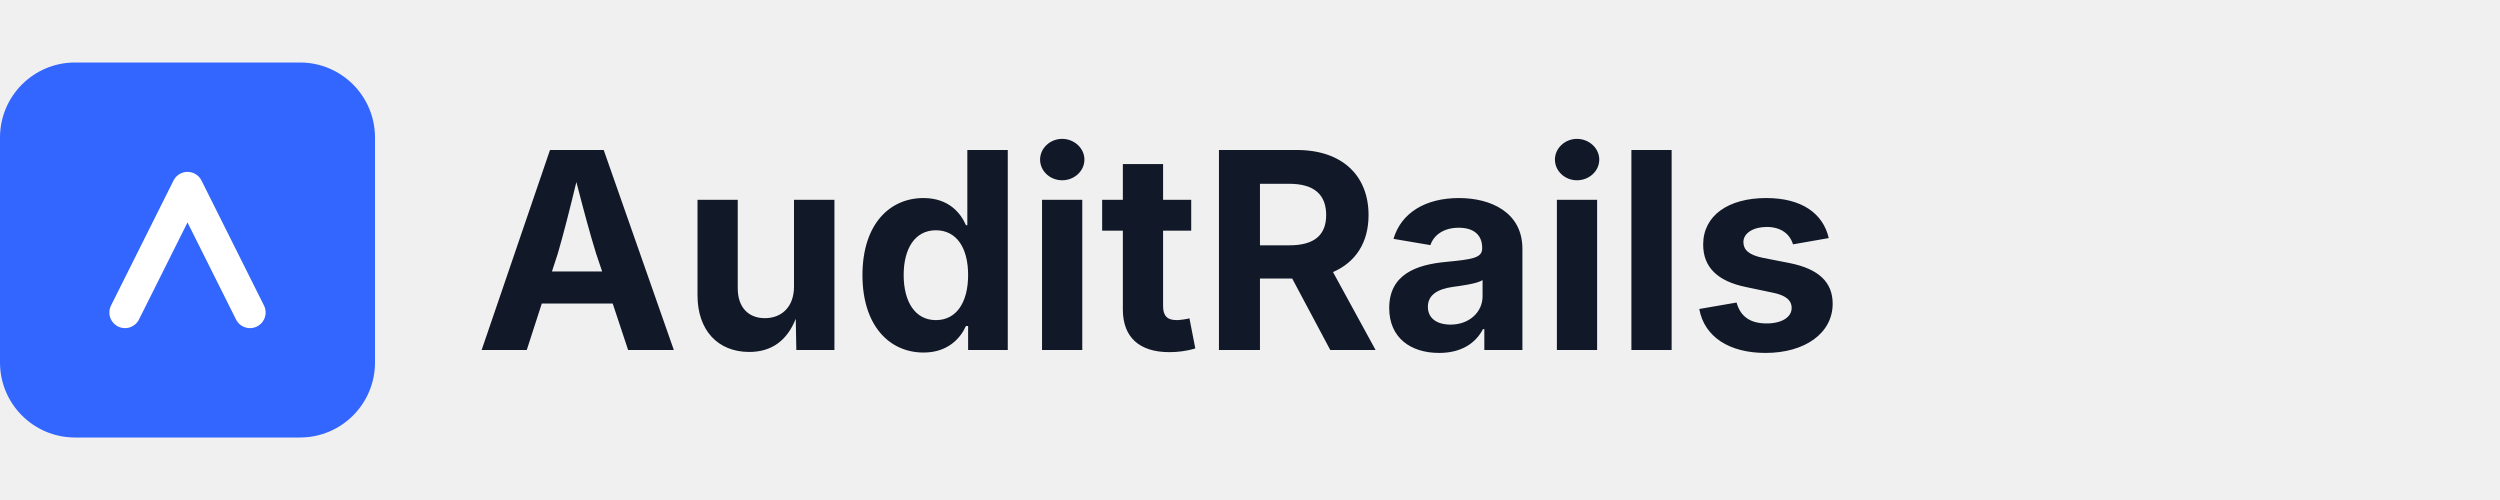
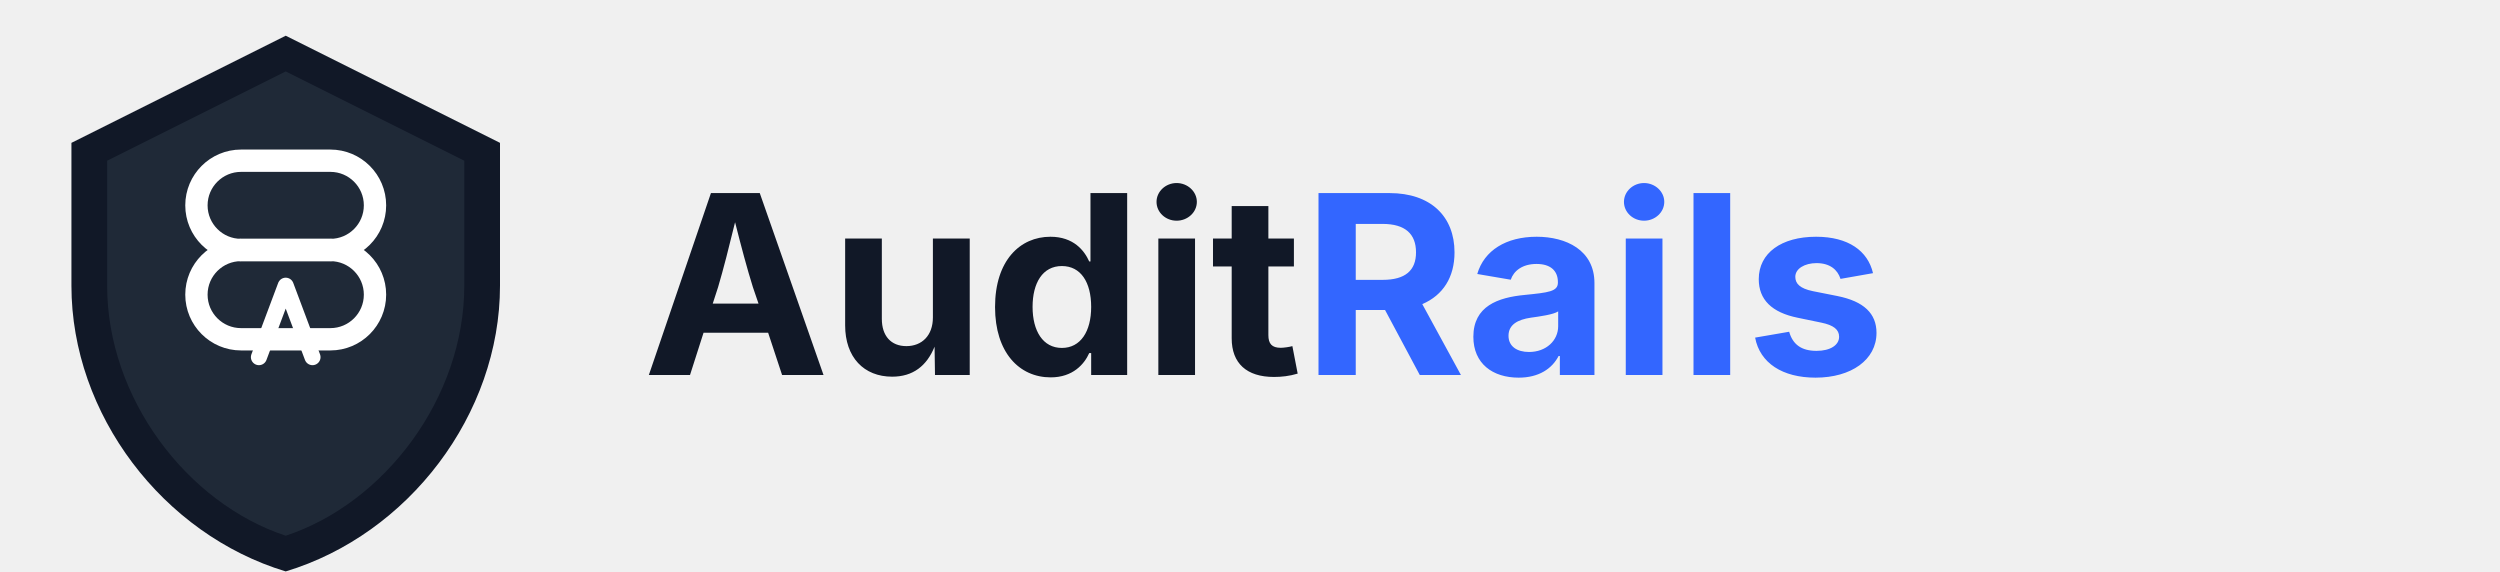
- <svg xmlns="http://www.w3.org/2000/svg" viewBox="0 0 200 40" fill="none">
-   <rect x="0" y="5" width="30" height="30" rx="6" fill="#3366FF" />
-   <path d="M10 25L15 15L20 25" stroke="white" stroke-width="2.5" stroke-linecap="round" stroke-linejoin="round" />
-   <text x="38" y="28" font-family="system-ui, -apple-system, sans-serif" font-size="22" font-weight="700" fill="#111827">AuditRails</text>
+ <svg xmlns="http://www.w3.org/2000/svg" viewBox="0 0 280 64" fill="none">
+   <path d="M32 4L8 16v16c0 14.4 10.24 27.84 24 32 13.76-4.16 24-17.6 24-32V16L32 4z" fill="#111827" />
+   <path d="M32 8L12 18v14c0 12.6 8.96 24.36 20 28 11.04-3.64 20-15.4 20-28V18L32 8z" fill="#1f2937" />
+   <rect x="22" y="18" width="20" height="10" rx="5" stroke="white" stroke-width="2.5" fill="none" />
+   <rect x="22" y="28" width="20" height="10" rx="5" stroke="white" stroke-width="2.5" fill="none" />
+   <line x1="27" y1="28" x2="37" y2="28" stroke="white" stroke-width="2.5" stroke-linecap="round" />
+   <path d="M29 40l3-8 3 8M30 38h4" stroke="white" stroke-width="1.8" stroke-linecap="round" stroke-linejoin="round" fill="none" />
+   <text x="72" y="42" font-family="Inter, system-ui, sans-serif" font-weight="700" font-size="28" fill="#111827">Audit<tspan fill="#3366FF">Rails</tspan>
+   </text>
</svg>
